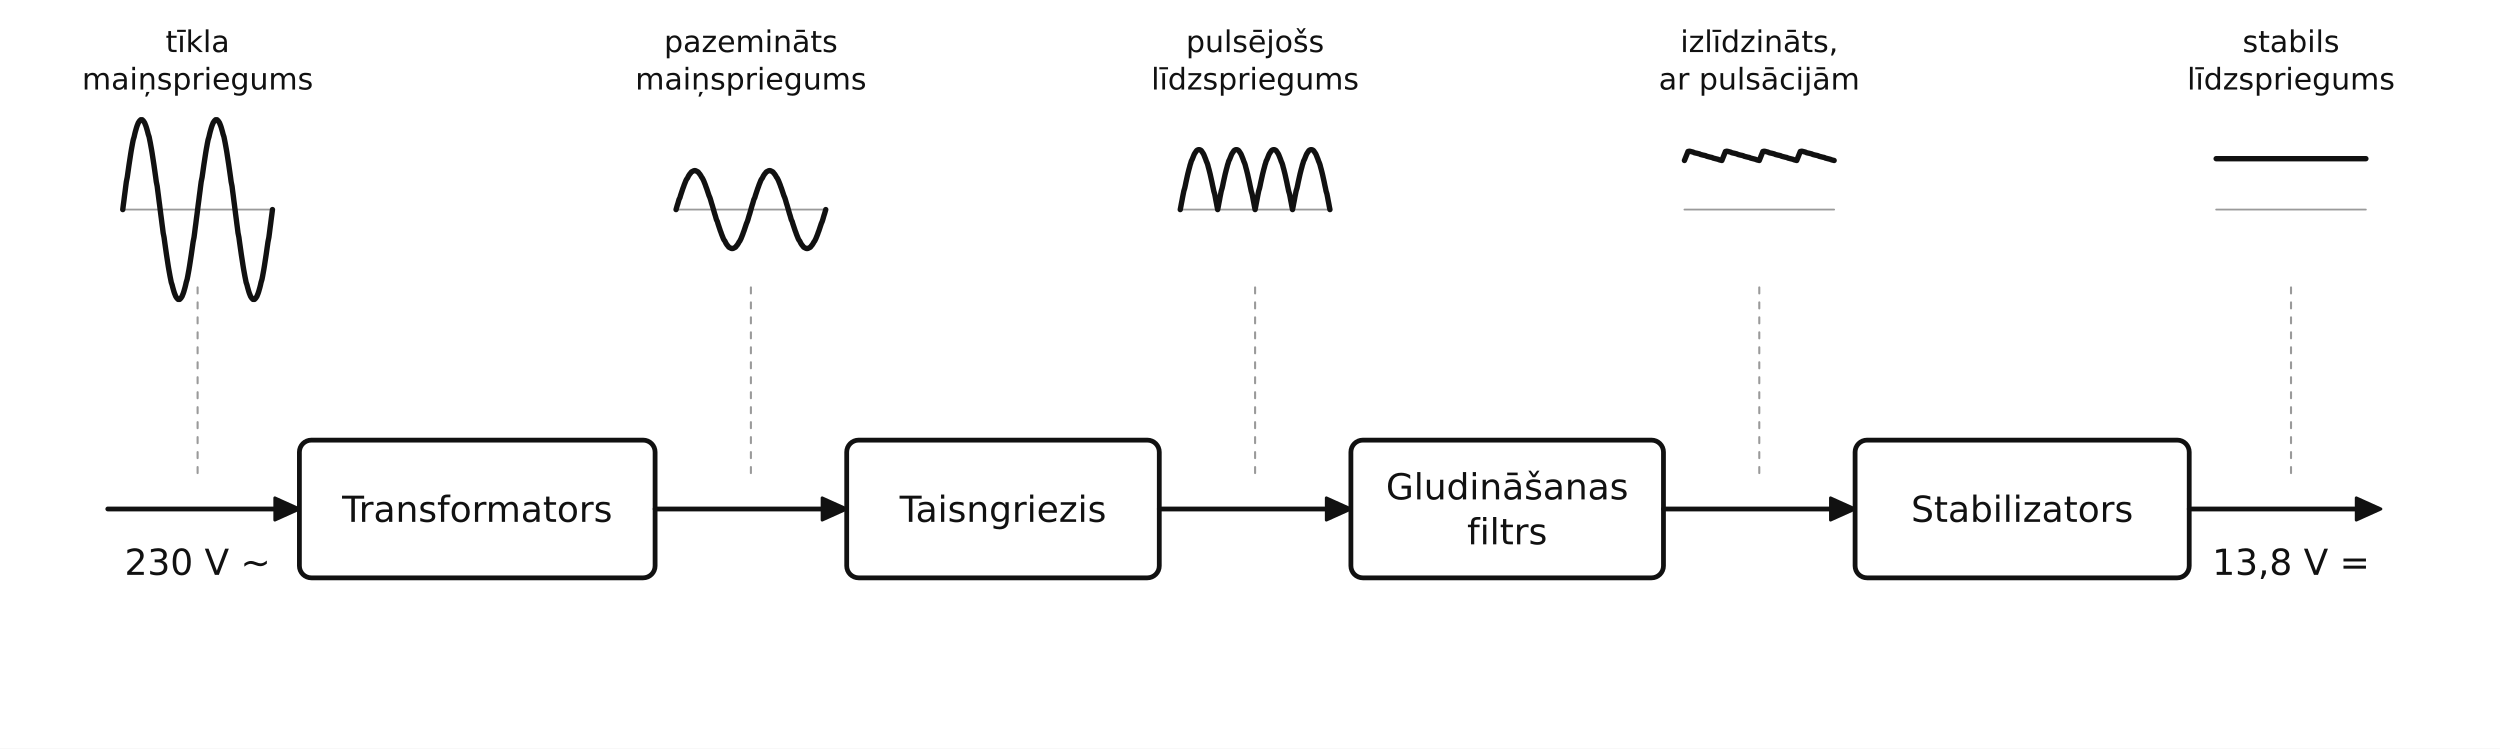
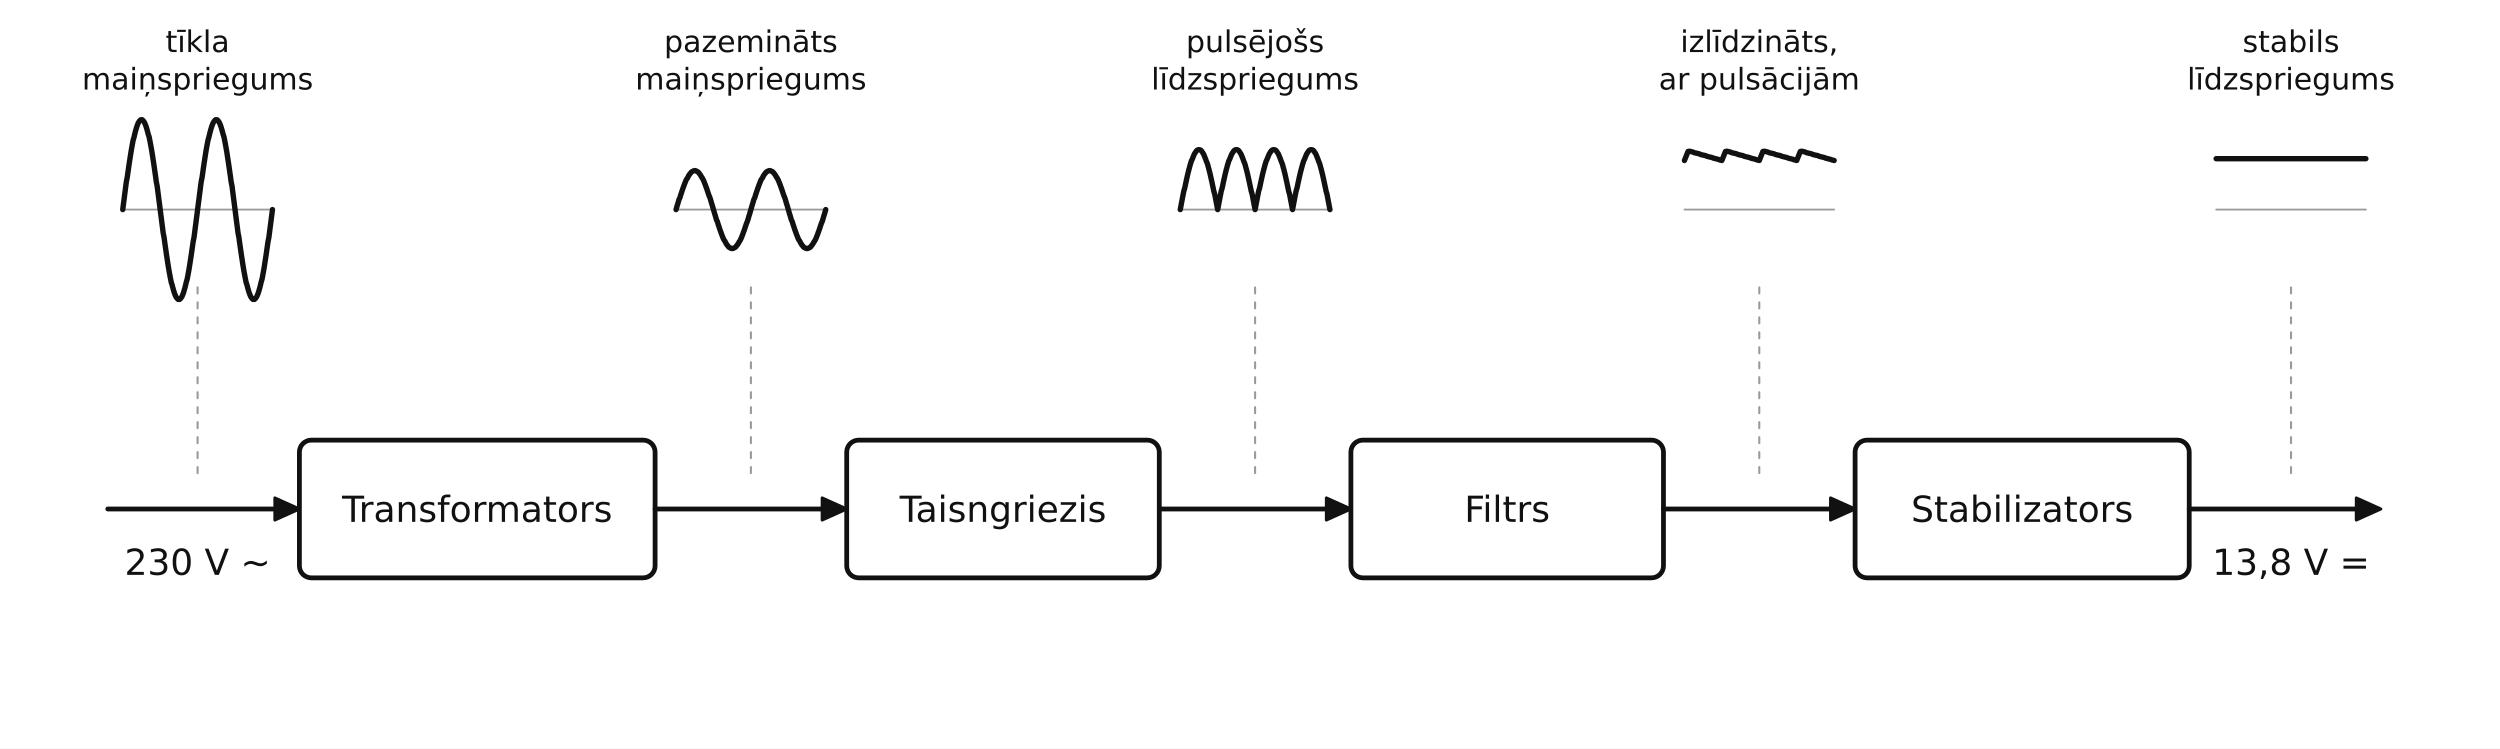
<svg xmlns="http://www.w3.org/2000/svg" viewBox="0 0 835 250" width="835" height="250" font-family="DejaVu Sans, Arial, Helvetica, sans-serif">
  <rect x="0" y="0" width="835" height="250" fill="white" />
  <rect x="100.0" y="147.0" width="118.8" height="46.0" rx="4" fill="white" stroke="#111111" stroke-width="1.6" />
  <text x="159.4" y="174.3" text-anchor="middle" font-size="12" fill="#111111">Transformators</text>
  <line x1="218.8" y1="170.0" x2="277.4" y2="170.0" stroke="#111111" stroke-width="1.6" stroke-linecap="round" />
  <polygon points="282.8,170.0 274.6,173.7 274.6,166.3" fill="#111111" stroke="#111111" stroke-width="1" stroke-linejoin="round" stroke-linecap="round" />
  <rect x="282.8" y="147.0" width="104.4" height="46.0" rx="4" fill="white" stroke="#111111" stroke-width="1.6" />
  <text x="335.0" y="174.3" text-anchor="middle" font-size="12" fill="#111111">Taisngriezis</text>
  <line x1="387.2" y1="170.0" x2="445.8" y2="170.0" stroke="#111111" stroke-width="1.6" stroke-linecap="round" />
  <polygon points="451.2,170.0 443.0,173.7 443.0,166.3" fill="#111111" stroke="#111111" stroke-width="1" stroke-linejoin="round" stroke-linecap="round" />
  <rect x="451.2" y="147.0" width="104.4" height="46.0" rx="4" fill="white" stroke="#111111" stroke-width="1.6" />
-   <text x="503.4" y="166.8" text-anchor="middle" font-size="12" fill="#111111">Gludināšanas</text>
-   <text x="503.4" y="181.8" text-anchor="middle" font-size="12" fill="#111111">filtrs</text>
+   <text x="503.4" y="174.3" text-anchor="middle" font-size="12" fill="#111111">Filtrs</text>
  <line x1="555.6" y1="170.0" x2="614.2" y2="170.0" stroke="#111111" stroke-width="1.6" stroke-linecap="round" />
  <polygon points="619.6,170.0 611.4,173.7 611.4,166.3" fill="#111111" stroke="#111111" stroke-width="1" stroke-linejoin="round" stroke-linecap="round" />
  <rect x="619.6" y="147.0" width="111.6" height="46.0" rx="4" fill="white" stroke="#111111" stroke-width="1.6" />
  <text x="675.4" y="174.3" text-anchor="middle" font-size="12" fill="#111111">Stabilizators</text>
  <line x1="36.0" y1="170.0" x2="94.6" y2="170.0" stroke="#111111" stroke-width="1.6" stroke-linecap="round" />
  <polygon points="100.0,170.0 91.8,173.7 91.8,166.3" fill="#111111" stroke="#111111" stroke-width="1" stroke-linejoin="round" stroke-linecap="round" />
  <line x1="731.2" y1="170.0" x2="789.8" y2="170.0" stroke="#111111" stroke-width="1.6" stroke-linecap="round" />
  <polygon points="795.2,170.0 787.0,173.7 787.0,166.3" fill="#111111" stroke="#111111" stroke-width="1" stroke-linejoin="round" stroke-linecap="round" />
  <text x="66.0" y="192.0" text-anchor="middle" font-size="12" fill="#111111">230 V ~</text>
  <text x="765.2" y="192.0" text-anchor="middle" font-size="12" fill="#111111">13,8 V =</text>
  <line x1="41.0" y1="70.0" x2="91.0" y2="70.0" stroke="#9a9a9a" stroke-width="0.6" stroke-linecap="round" />
  <polyline points="41.0,70.0 41.2,68.4 41.4,66.9 41.6,65.3 41.8,63.8 42.0,62.2 42.2,60.7 42.5,59.2 42.7,57.8 42.9,56.4 43.1,55.0 43.3,53.7 43.5,52.4 43.7,51.1 43.9,49.9 44.1,48.8 44.3,47.7 44.5,46.7 44.8,45.7 45.0,44.8 45.2,44.0 45.4,43.3 45.6,42.6 45.8,42.0 46.0,41.5 46.2,41.0 46.4,40.7 46.6,40.4 46.8,40.2 47.0,40.0 47.2,40.0 47.5,40.0 47.7,40.2 47.9,40.4 48.1,40.7 48.3,41.0 48.5,41.5 48.7,42.0 48.9,42.6 49.1,43.3 49.3,44.0 49.5,44.8 49.8,45.7 50.0,46.7 50.2,47.7 50.4,48.8 50.6,49.9 50.8,51.1 51.0,52.4 51.2,53.7 51.4,55.0 51.6,56.4 51.8,57.8 52.0,59.2 52.2,60.7 52.5,62.2 52.7,63.8 52.9,65.3 53.1,66.9 53.3,68.4 53.5,70.0 53.7,71.6 53.9,73.1 54.1,74.7 54.3,76.2 54.5,77.8 54.8,79.3 55.0,80.8 55.2,82.2 55.4,83.6 55.6,85.0 55.8,86.3 56.0,87.6 56.2,88.9 56.4,90.1 56.6,91.2 56.8,92.3 57.0,93.3 57.2,94.3 57.5,95.2 57.7,96.0 57.9,96.7 58.1,97.4 58.3,98.0 58.5,98.5 58.7,99.0 58.9,99.3 59.1,99.6 59.3,99.8 59.5,100.0 59.8,100.0 60.0,100.0 60.2,99.8 60.4,99.6 60.6,99.3 60.8,99.0 61.0,98.5 61.2,98.0 61.4,97.4 61.6,96.7 61.8,96.0 62.0,95.2 62.2,94.3 62.5,93.3 62.7,92.3 62.9,91.2 63.1,90.1 63.3,88.9 63.5,87.6 63.7,86.3 63.9,85.0 64.1,83.6 64.3,82.2 64.5,80.8 64.8,79.3 65.0,77.8 65.2,76.2 65.4,74.7 65.6,73.1 65.8,71.6 66.0,70.0 66.2,68.4 66.4,66.9 66.6,65.3 66.8,63.8 67.0,62.2 67.2,60.7 67.5,59.2 67.7,57.8 67.9,56.4 68.1,55.0 68.3,53.7 68.5,52.4 68.7,51.1 68.9,49.9 69.1,48.8 69.3,47.7 69.5,46.7 69.8,45.7 70.0,44.8 70.2,44.0 70.4,43.3 70.6,42.6 70.8,42.0 71.0,41.5 71.2,41.0 71.4,40.7 71.6,40.4 71.8,40.2 72.0,40.0 72.2,40.0 72.5,40.0 72.7,40.2 72.9,40.4 73.1,40.7 73.3,41.0 73.5,41.5 73.7,42.0 73.9,42.6 74.1,43.3 74.3,44.0 74.5,44.8 74.8,45.7 75.0,46.7 75.2,47.7 75.4,48.8 75.6,49.9 75.8,51.1 76.0,52.4 76.2,53.7 76.4,55.0 76.6,56.4 76.8,57.8 77.0,59.2 77.2,60.7 77.5,62.2 77.7,63.8 77.9,65.3 78.1,66.9 78.3,68.4 78.5,70.0 78.7,71.6 78.9,73.1 79.1,74.7 79.3,76.2 79.5,77.8 79.8,79.3 80.0,80.8 80.2,82.2 80.4,83.6 80.6,85.0 80.8,86.3 81.0,87.6 81.2,88.9 81.4,90.1 81.6,91.2 81.8,92.3 82.0,93.3 82.2,94.3 82.5,95.2 82.7,96.0 82.9,96.7 83.1,97.4 83.3,98.0 83.5,98.5 83.7,99.0 83.9,99.3 84.1,99.6 84.3,99.8 84.5,100.0 84.8,100.0 85.0,100.0 85.2,99.8 85.4,99.6 85.6,99.3 85.8,99.0 86.0,98.5 86.2,98.0 86.4,97.4 86.6,96.7 86.8,96.0 87.0,95.2 87.2,94.3 87.5,93.3 87.7,92.3 87.9,91.2 88.1,90.1 88.3,88.9 88.5,87.6 88.7,86.3 88.9,85.0 89.1,83.6 89.3,82.2 89.5,80.8 89.8,79.3 90.0,77.8 90.2,76.2 90.4,74.7 90.6,73.1 90.8,71.6 91.0,70.0" fill="none" stroke="#111111" stroke-width="1.8" stroke-linejoin="round" stroke-linecap="round" />
  <line x1="66.0" y1="96.0" x2="66.0" y2="158.0" stroke="#9a9a9a" stroke-width="0.7" stroke-dasharray="2 3" stroke-linecap="round" />
  <line x1="225.8" y1="70.0" x2="275.8" y2="70.0" stroke="#9a9a9a" stroke-width="0.6" stroke-linecap="round" />
  <polyline points="225.8,70.0 226.0,69.3 226.2,68.6 226.4,68.0 226.6,67.3 226.8,66.6 227.1,66.0 227.3,65.3 227.5,64.7 227.7,64.1 227.9,63.5 228.1,62.9 228.3,62.4 228.5,61.8 228.7,61.3 228.9,60.8 229.1,60.3 229.3,59.9 229.6,59.5 229.8,59.1 230.0,58.7 230.2,58.4 230.4,58.1 230.6,57.9 230.8,57.6 231.0,57.4 231.2,57.3 231.4,57.2 231.6,57.1 231.8,57.0 232.1,57.0 232.3,57.0 232.5,57.1 232.7,57.2 232.9,57.3 233.1,57.4 233.3,57.6 233.5,57.9 233.7,58.1 233.9,58.4 234.1,58.7 234.3,59.1 234.6,59.5 234.8,59.9 235.0,60.3 235.2,60.8 235.4,61.3 235.6,61.8 235.8,62.4 236.0,62.9 236.2,63.5 236.4,64.1 236.6,64.7 236.8,65.3 237.1,66.0 237.3,66.6 237.5,67.3 237.7,68.0 237.9,68.6 238.1,69.3 238.3,70.0 238.5,70.7 238.7,71.4 238.9,72.0 239.1,72.7 239.3,73.4 239.6,74.0 239.8,74.7 240.0,75.3 240.2,75.9 240.4,76.5 240.6,77.1 240.8,77.6 241.0,78.2 241.2,78.7 241.4,79.2 241.6,79.7 241.8,80.1 242.1,80.5 242.3,80.9 242.5,81.3 242.7,81.6 242.9,81.9 243.1,82.1 243.3,82.4 243.5,82.6 243.7,82.7 243.9,82.8 244.1,82.9 244.3,83.0 244.6,83.0 244.8,83.0 245.0,82.9 245.2,82.8 245.4,82.7 245.6,82.6 245.8,82.4 246.0,82.1 246.2,81.9 246.4,81.6 246.6,81.3 246.8,80.9 247.1,80.5 247.3,80.1 247.5,79.7 247.7,79.2 247.9,78.7 248.1,78.2 248.3,77.6 248.5,77.1 248.7,76.5 248.9,75.9 249.1,75.3 249.3,74.7 249.6,74.0 249.8,73.4 250.0,72.7 250.2,72.0 250.4,71.4 250.6,70.7 250.8,70.0 251.0,69.3 251.2,68.6 251.4,68.0 251.6,67.3 251.8,66.6 252.1,66.0 252.3,65.3 252.5,64.7 252.7,64.1 252.9,63.5 253.1,62.9 253.3,62.4 253.5,61.8 253.7,61.3 253.9,60.8 254.1,60.3 254.3,59.9 254.6,59.5 254.8,59.1 255.0,58.7 255.2,58.4 255.4,58.1 255.6,57.9 255.8,57.6 256.0,57.4 256.2,57.3 256.4,57.2 256.6,57.1 256.8,57.0 257.1,57.0 257.3,57.0 257.5,57.1 257.7,57.2 257.9,57.3 258.1,57.4 258.3,57.6 258.5,57.9 258.7,58.1 258.9,58.4 259.1,58.7 259.3,59.1 259.6,59.5 259.8,59.9 260.0,60.3 260.2,60.8 260.4,61.3 260.6,61.8 260.8,62.4 261.0,62.9 261.2,63.5 261.4,64.1 261.6,64.7 261.8,65.3 262.1,66.0 262.3,66.6 262.5,67.3 262.7,68.0 262.9,68.6 263.1,69.3 263.3,70.0 263.5,70.7 263.7,71.4 263.9,72.0 264.1,72.7 264.3,73.4 264.6,74.0 264.8,74.7 265.0,75.3 265.2,75.9 265.4,76.5 265.6,77.1 265.8,77.6 266.0,78.2 266.2,78.7 266.4,79.2 266.6,79.7 266.8,80.1 267.1,80.5 267.3,80.9 267.5,81.3 267.7,81.6 267.9,81.9 268.1,82.1 268.3,82.4 268.5,82.6 268.7,82.7 268.9,82.8 269.1,82.9 269.3,83.0 269.6,83.0 269.8,83.0 270.0,82.9 270.2,82.8 270.4,82.7 270.6,82.6 270.8,82.4 271.0,82.1 271.2,81.9 271.4,81.6 271.6,81.3 271.8,80.9 272.1,80.5 272.3,80.1 272.5,79.7 272.7,79.2 272.9,78.7 273.1,78.2 273.3,77.6 273.5,77.1 273.7,76.5 273.9,75.9 274.1,75.3 274.3,74.7 274.6,74.0 274.8,73.4 275.0,72.7 275.2,72.0 275.4,71.4 275.6,70.7 275.8,70.0" fill="none" stroke="#111111" stroke-width="1.8" stroke-linejoin="round" stroke-linecap="round" />
  <line x1="250.8" y1="96.0" x2="250.8" y2="158.0" stroke="#9a9a9a" stroke-width="0.7" stroke-dasharray="2 3" stroke-linecap="round" />
  <line x1="394.2" y1="70.0" x2="444.2" y2="70.0" stroke="#9a9a9a" stroke-width="0.6" stroke-linecap="round" />
  <polyline points="394.2,70.0 394.4,69.0 394.6,67.9 394.8,66.9 395.0,65.8 395.2,64.8 395.4,63.8 395.7,62.8 395.9,61.9 396.1,60.9 396.3,60.0 396.5,59.1 396.7,58.2 396.9,57.4 397.1,56.6 397.3,55.9 397.5,55.1 397.7,54.5 397.9,53.8 398.2,53.2 398.4,52.7 398.6,52.2 398.8,51.7 399.0,51.3 399.2,51.0 399.4,50.7 399.6,50.4 399.8,50.2 400.0,50.1 400.2,50.0 400.4,50.0 400.7,50.0 400.9,50.1 401.1,50.2 401.3,50.4 401.5,50.7 401.7,51.0 401.9,51.3 402.1,51.7 402.3,52.2 402.5,52.7 402.7,53.2 402.9,53.8 403.2,54.5 403.4,55.1 403.6,55.9 403.8,56.6 404.0,57.4 404.2,58.2 404.4,59.1 404.6,60.0 404.8,60.9 405.0,61.9 405.2,62.8 405.4,63.8 405.7,64.8 405.9,65.8 406.1,66.9 406.3,67.9 406.5,69.0 406.7,70.0 406.9,69.0 407.1,67.9 407.3,66.9 407.5,65.8 407.7,64.8 407.9,63.8 408.2,62.8 408.4,61.9 408.6,60.9 408.8,60.0 409.0,59.1 409.2,58.2 409.4,57.4 409.6,56.6 409.8,55.9 410.0,55.1 410.2,54.5 410.4,53.8 410.7,53.2 410.9,52.7 411.1,52.2 411.3,51.7 411.5,51.3 411.7,51.0 411.9,50.7 412.1,50.4 412.3,50.2 412.5,50.1 412.7,50.0 412.9,50.0 413.2,50.0 413.4,50.1 413.6,50.2 413.8,50.4 414.0,50.7 414.2,51.0 414.4,51.3 414.6,51.7 414.8,52.2 415.0,52.7 415.2,53.2 415.4,53.8 415.7,54.5 415.9,55.1 416.1,55.9 416.3,56.6 416.5,57.4 416.7,58.2 416.9,59.1 417.1,60.0 417.3,60.9 417.5,61.9 417.7,62.8 417.9,63.8 418.2,64.8 418.4,65.8 418.6,66.9 418.8,67.9 419.0,69.0 419.2,70.0 419.4,69.0 419.6,67.9 419.8,66.9 420.0,65.8 420.2,64.8 420.4,63.8 420.7,62.8 420.9,61.9 421.1,60.9 421.3,60.0 421.5,59.1 421.7,58.2 421.9,57.4 422.1,56.6 422.3,55.9 422.5,55.1 422.7,54.5 422.9,53.8 423.2,53.2 423.4,52.7 423.6,52.2 423.8,51.7 424.0,51.3 424.2,51.0 424.4,50.7 424.6,50.4 424.8,50.2 425.0,50.1 425.2,50.0 425.4,50.0 425.7,50.0 425.9,50.1 426.1,50.2 426.3,50.4 426.5,50.7 426.7,51.0 426.9,51.3 427.1,51.7 427.3,52.2 427.5,52.7 427.7,53.2 427.9,53.8 428.2,54.5 428.4,55.1 428.6,55.9 428.8,56.6 429.0,57.4 429.2,58.2 429.4,59.1 429.6,60.0 429.8,60.9 430.0,61.9 430.2,62.8 430.4,63.8 430.7,64.8 430.9,65.8 431.1,66.9 431.3,67.9 431.5,69.0 431.7,70.0 431.9,69.0 432.1,67.9 432.3,66.9 432.5,65.8 432.7,64.8 432.9,63.8 433.2,62.8 433.4,61.9 433.6,60.9 433.8,60.0 434.0,59.1 434.2,58.2 434.4,57.4 434.6,56.6 434.8,55.9 435.0,55.1 435.2,54.5 435.4,53.8 435.7,53.2 435.9,52.7 436.1,52.2 436.3,51.7 436.5,51.3 436.7,51.0 436.9,50.7 437.1,50.4 437.3,50.2 437.5,50.1 437.7,50.0 437.9,50.0 438.2,50.0 438.4,50.1 438.6,50.2 438.8,50.4 439.0,50.7 439.2,51.0 439.4,51.3 439.6,51.7 439.8,52.2 440.0,52.7 440.2,53.2 440.4,53.8 440.7,54.5 440.9,55.1 441.1,55.9 441.3,56.6 441.5,57.4 441.7,58.2 441.9,59.1 442.1,60.0 442.3,60.9 442.5,61.9 442.7,62.8 442.9,63.8 443.2,64.8 443.4,65.8 443.6,66.9 443.8,67.9 444.0,69.0 444.2,70.0" fill="none" stroke="#111111" stroke-width="1.8" stroke-linejoin="round" stroke-linecap="round" />
  <line x1="419.2" y1="96.0" x2="419.2" y2="158.0" stroke="#9a9a9a" stroke-width="0.7" stroke-dasharray="2 3" stroke-linecap="round" />
  <line x1="562.6" y1="70.0" x2="612.6" y2="70.0" stroke="#9a9a9a" stroke-width="0.6" stroke-linecap="round" />
  <polyline points="562.6,53.6 563.0,52.6 563.4,51.6 563.8,50.6 564.3,50.5 564.7,50.6 565.1,50.7 565.5,50.8 565.9,51.0 566.3,51.1 566.8,51.2 567.2,51.3 567.6,51.4 568.0,51.6 568.4,51.7 568.8,51.8 569.3,51.9 569.7,52.0 570.1,52.2 570.5,52.3 570.9,52.4 571.3,52.5 571.8,52.6 572.2,52.8 572.6,52.9 573.0,53.0 573.4,53.1 573.8,53.2 574.3,53.4 574.7,53.5 575.1,53.6 575.5,52.6 575.9,51.6 576.3,50.6 576.8,50.5 577.2,50.6 577.6,50.7 578.0,50.8 578.4,51.0 578.8,51.1 579.3,51.2 579.7,51.3 580.1,51.4 580.5,51.6 580.9,51.7 581.3,51.8 581.8,51.9 582.2,52.0 582.6,52.2 583.0,52.3 583.4,52.4 583.8,52.5 584.3,52.6 584.7,52.8 585.1,52.9 585.5,53.0 585.9,53.1 586.3,53.2 586.8,53.4 587.2,53.5 587.6,53.6 588.0,52.6 588.4,51.6 588.8,50.6 589.3,50.5 589.7,50.6 590.1,50.7 590.5,50.8 590.9,51.0 591.3,51.1 591.8,51.2 592.2,51.3 592.6,51.4 593.0,51.6 593.4,51.7 593.8,51.8 594.3,51.9 594.7,52.0 595.1,52.2 595.5,52.3 595.9,52.4 596.3,52.5 596.8,52.6 597.2,52.8 597.6,52.9 598.0,53.0 598.4,53.1 598.8,53.2 599.3,53.4 599.7,53.5 600.1,53.6 600.5,52.6 600.9,51.6 601.3,50.6 601.8,50.5 602.2,50.6 602.6,50.7 603.0,50.8 603.4,51.0 603.8,51.1 604.3,51.2 604.7,51.3 605.1,51.4 605.5,51.6 605.9,51.7 606.3,51.8 606.8,51.9 607.2,52.0 607.6,52.2 608.0,52.3 608.4,52.4 608.8,52.5 609.3,52.6 609.7,52.8 610.1,52.9 610.5,53.0 610.9,53.1 611.3,53.2 611.8,53.4 612.2,53.5 612.6,53.6" fill="none" stroke="#111111" stroke-width="1.8" stroke-linejoin="round" stroke-linecap="round" />
  <line x1="587.6" y1="96.0" x2="587.6" y2="158.0" stroke="#9a9a9a" stroke-width="0.7" stroke-dasharray="2 3" stroke-linecap="round" />
  <line x1="740.2" y1="70.0" x2="790.2" y2="70.0" stroke="#9a9a9a" stroke-width="0.6" stroke-linecap="round" />
  <line x1="740.2" y1="53.0" x2="790.2" y2="53.0" stroke="#111111" stroke-width="1.8" stroke-linecap="round" />
  <line x1="765.2" y1="96.0" x2="765.2" y2="158.0" stroke="#9a9a9a" stroke-width="0.7" stroke-dasharray="2 3" stroke-linecap="round" />
  <text x="66.0" y="17.4" text-anchor="middle" font-size="10" fill="#111111">tīkla</text>
  <text x="66.0" y="29.9" text-anchor="middle" font-size="10" fill="#111111">maiņspriegums</text>
  <text x="250.8" y="17.4" text-anchor="middle" font-size="10" fill="#111111">pazemināts</text>
  <text x="250.8" y="29.9" text-anchor="middle" font-size="10" fill="#111111">maiņspriegums</text>
  <text x="419.2" y="17.4" text-anchor="middle" font-size="10" fill="#111111">pulsējošs</text>
  <text x="419.2" y="29.9" text-anchor="middle" font-size="10" fill="#111111">līdzspriegums</text>
  <text x="587.6" y="17.4" text-anchor="middle" font-size="10" fill="#111111">izlīdzināts,</text>
  <text x="587.6" y="29.9" text-anchor="middle" font-size="10" fill="#111111">ar pulsācijām</text>
  <text x="765.2" y="17.4" text-anchor="middle" font-size="10" fill="#111111">stabils</text>
  <text x="765.2" y="29.9" text-anchor="middle" font-size="10" fill="#111111">līdzspriegums</text>
</svg>
